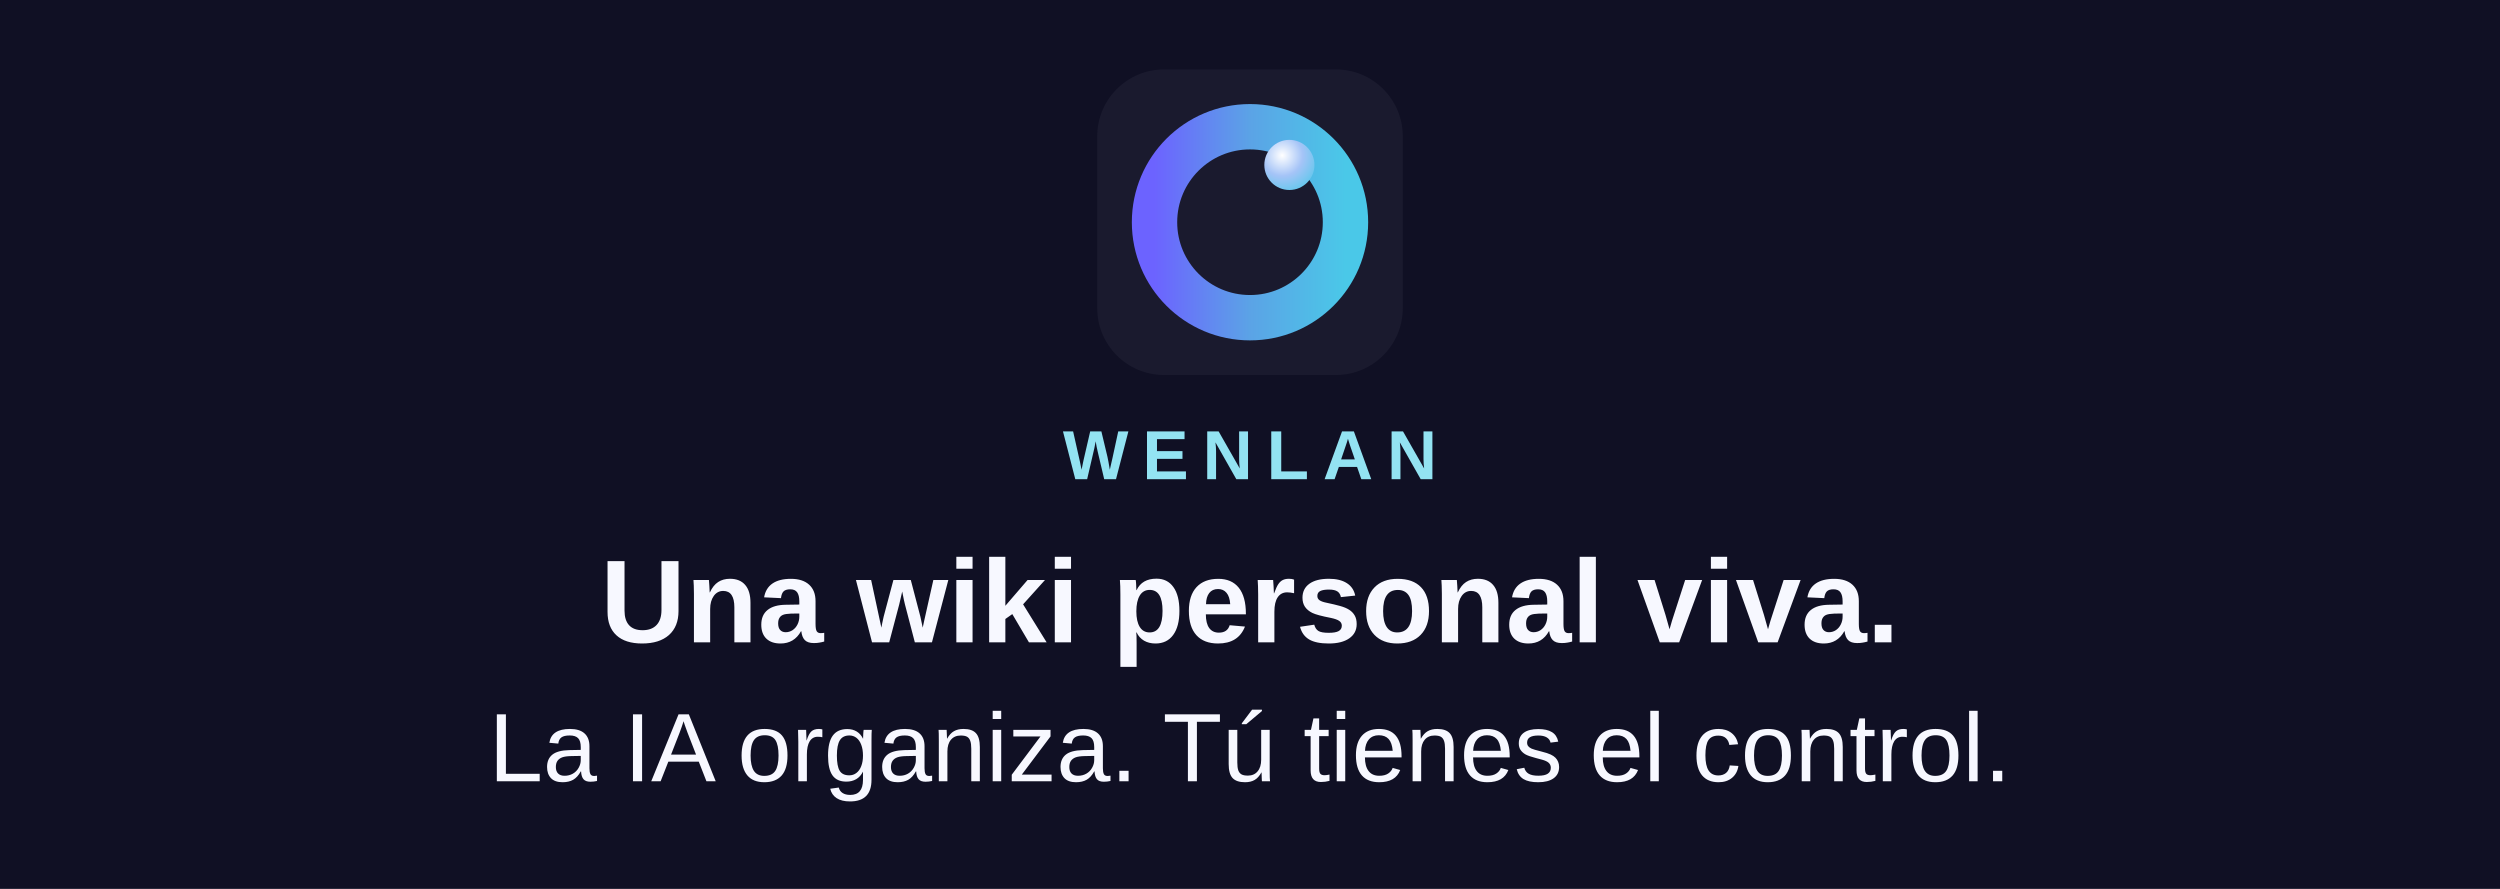
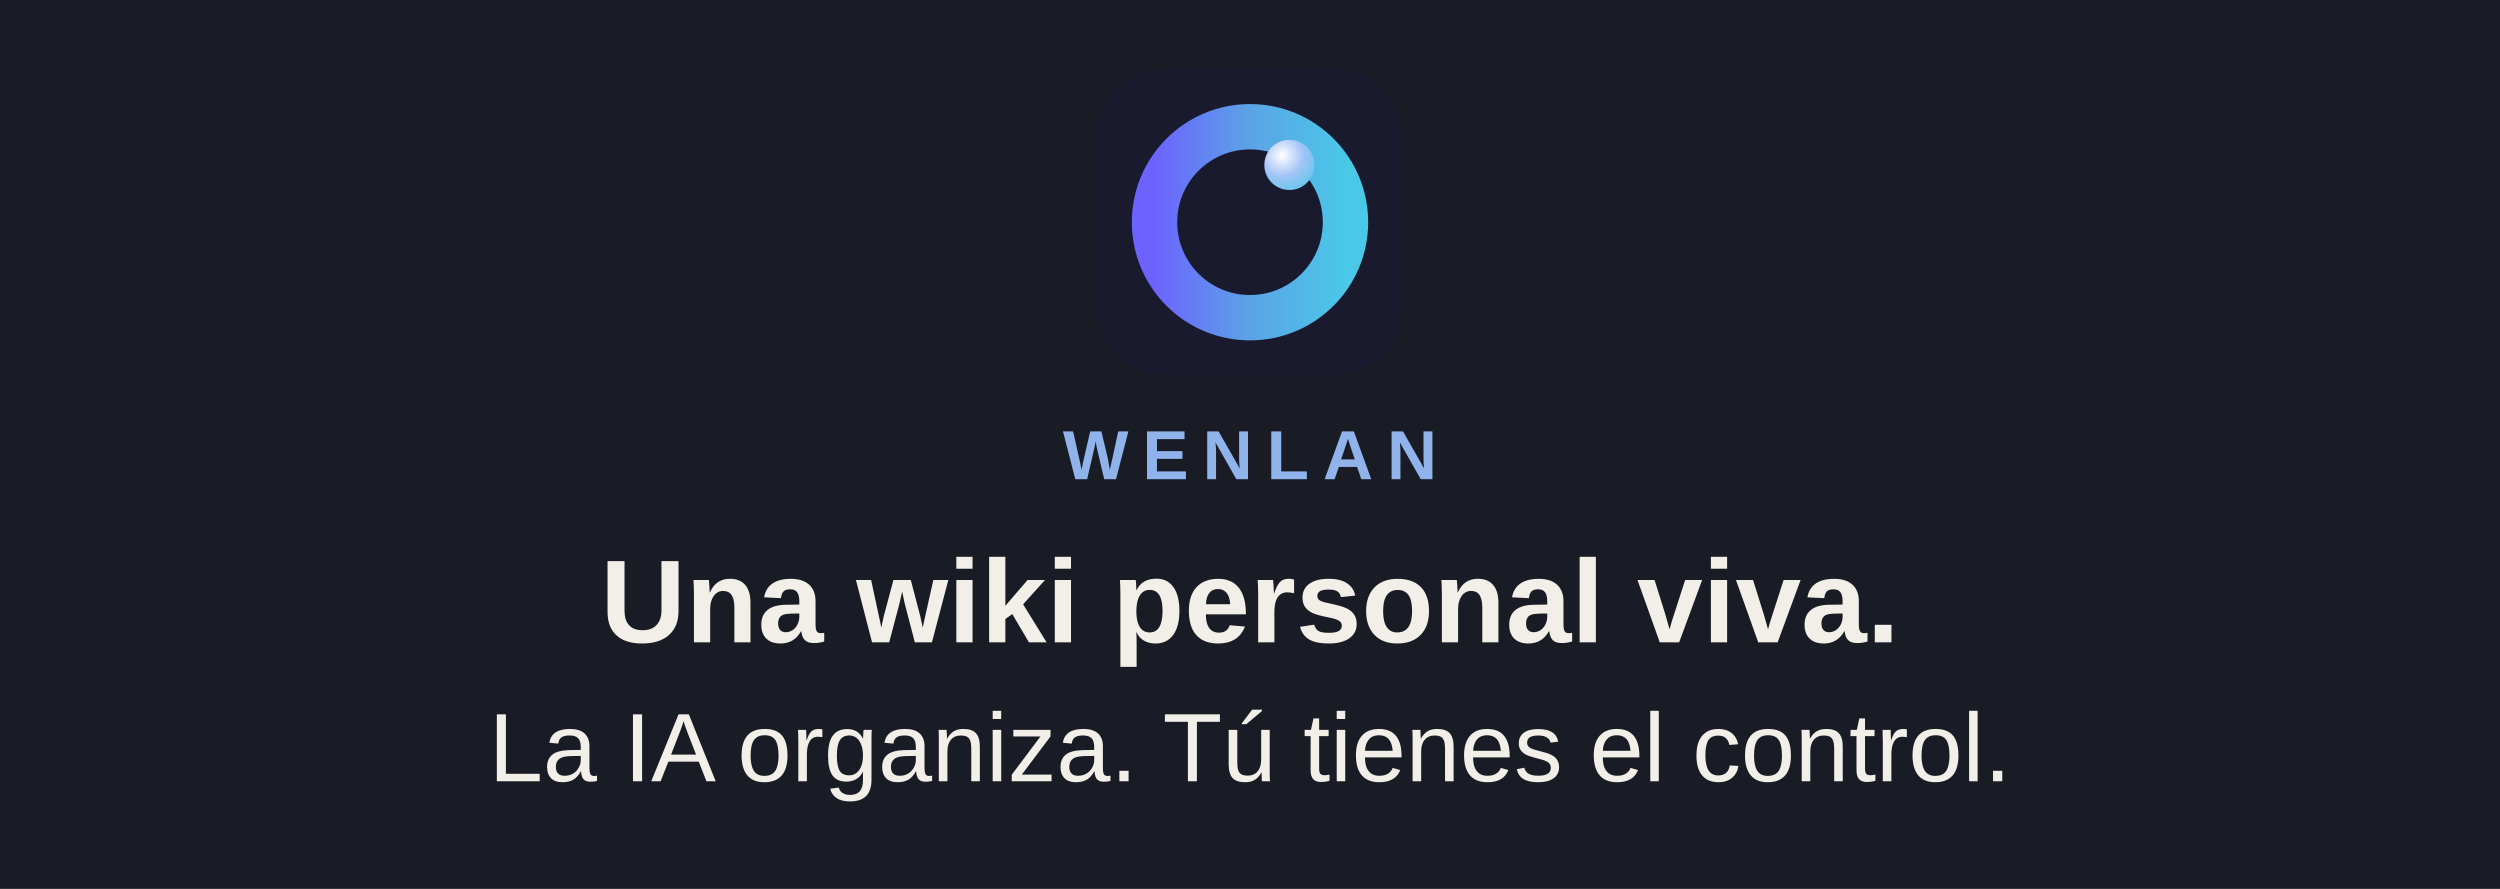
<svg xmlns="http://www.w3.org/2000/svg" width="720" height="256" viewBox="0 0 720 256" fill="none" role="img" aria-labelledby="title desc">
-   <rect width="720" height="256" fill="#101024" />
+   <rect width="720" height="256" fill="#191C24" />
  <g transform="translate(316 20) scale(0.171875)">
    <rect width="512" height="512" rx="112" fill="#1A1A2E" />
    <circle cx="256" cy="256" r="160" fill="none" stroke="url(#banner-es-ES-mobile-ring)" stroke-width="76" />
    <circle cx="322" cy="160" r="42" fill="url(#banner-es-ES-mobile-orb)" />
  </g>
-   <text x="360" y="138" fill="#93E3F2" font-family="Arial, &quot;Helvetica Neue&quot;, sans-serif" font-size="20" font-weight="700" text-anchor="middle" letter-spacing="4">WENLAN</text>
-   <text x="360" y="185" fill="#F7F8FF" font-family="Arial, &quot;Helvetica Neue&quot;, sans-serif" font-size="34" font-weight="700" text-anchor="middle">Una wiki personal viva.</text>
-   <text x="360" y="225" fill="#F7F8FF" font-family="Arial, &quot;Helvetica Neue&quot;, sans-serif" font-size="28" font-weight="400" text-anchor="middle">La IA organiza. Tú tienes el control.</text>
+   <text x="360" y="138" fill="#8FB3EA" font-family="Arial, &quot;Helvetica Neue&quot;, sans-serif" font-size="20" font-weight="700" text-anchor="middle" letter-spacing="4">WENLAN</text>
+   <text x="360" y="185" fill="#F1EFE8" font-family="Arial, &quot;Helvetica Neue&quot;, sans-serif" font-size="34" font-weight="700" text-anchor="middle">Una wiki personal viva.</text>
+   <text x="360" y="225" fill="#F1EFE8" font-family="Arial, &quot;Helvetica Neue&quot;, sans-serif" font-size="28" font-weight="400" text-anchor="middle">La IA organiza. Tú tienes el control.</text>
  <defs>
    <linearGradient id="banner-es-ES-mobile-ring" x1="96" y1="256" x2="416" y2="256" gradientUnits="userSpaceOnUse">
      <stop stop-color="#6C63FF" />
      <stop offset="0.5" stop-color="#5BA3E6" />
      <stop offset="1" stop-color="#4AC8E8" />
    </linearGradient>
    <radialGradient id="banner-es-ES-mobile-orb" cx="0" cy="0" r="1" gradientUnits="userSpaceOnUse" gradientTransform="translate(310 144) rotate(52.125) scale(76.0263)">
      <stop stop-color="#FFFFFF" />
      <stop offset="0.45" stop-color="#A5C4F7" />
      <stop offset="1" stop-color="#4AC8E8" />
    </radialGradient>
  </defs>
</svg>
